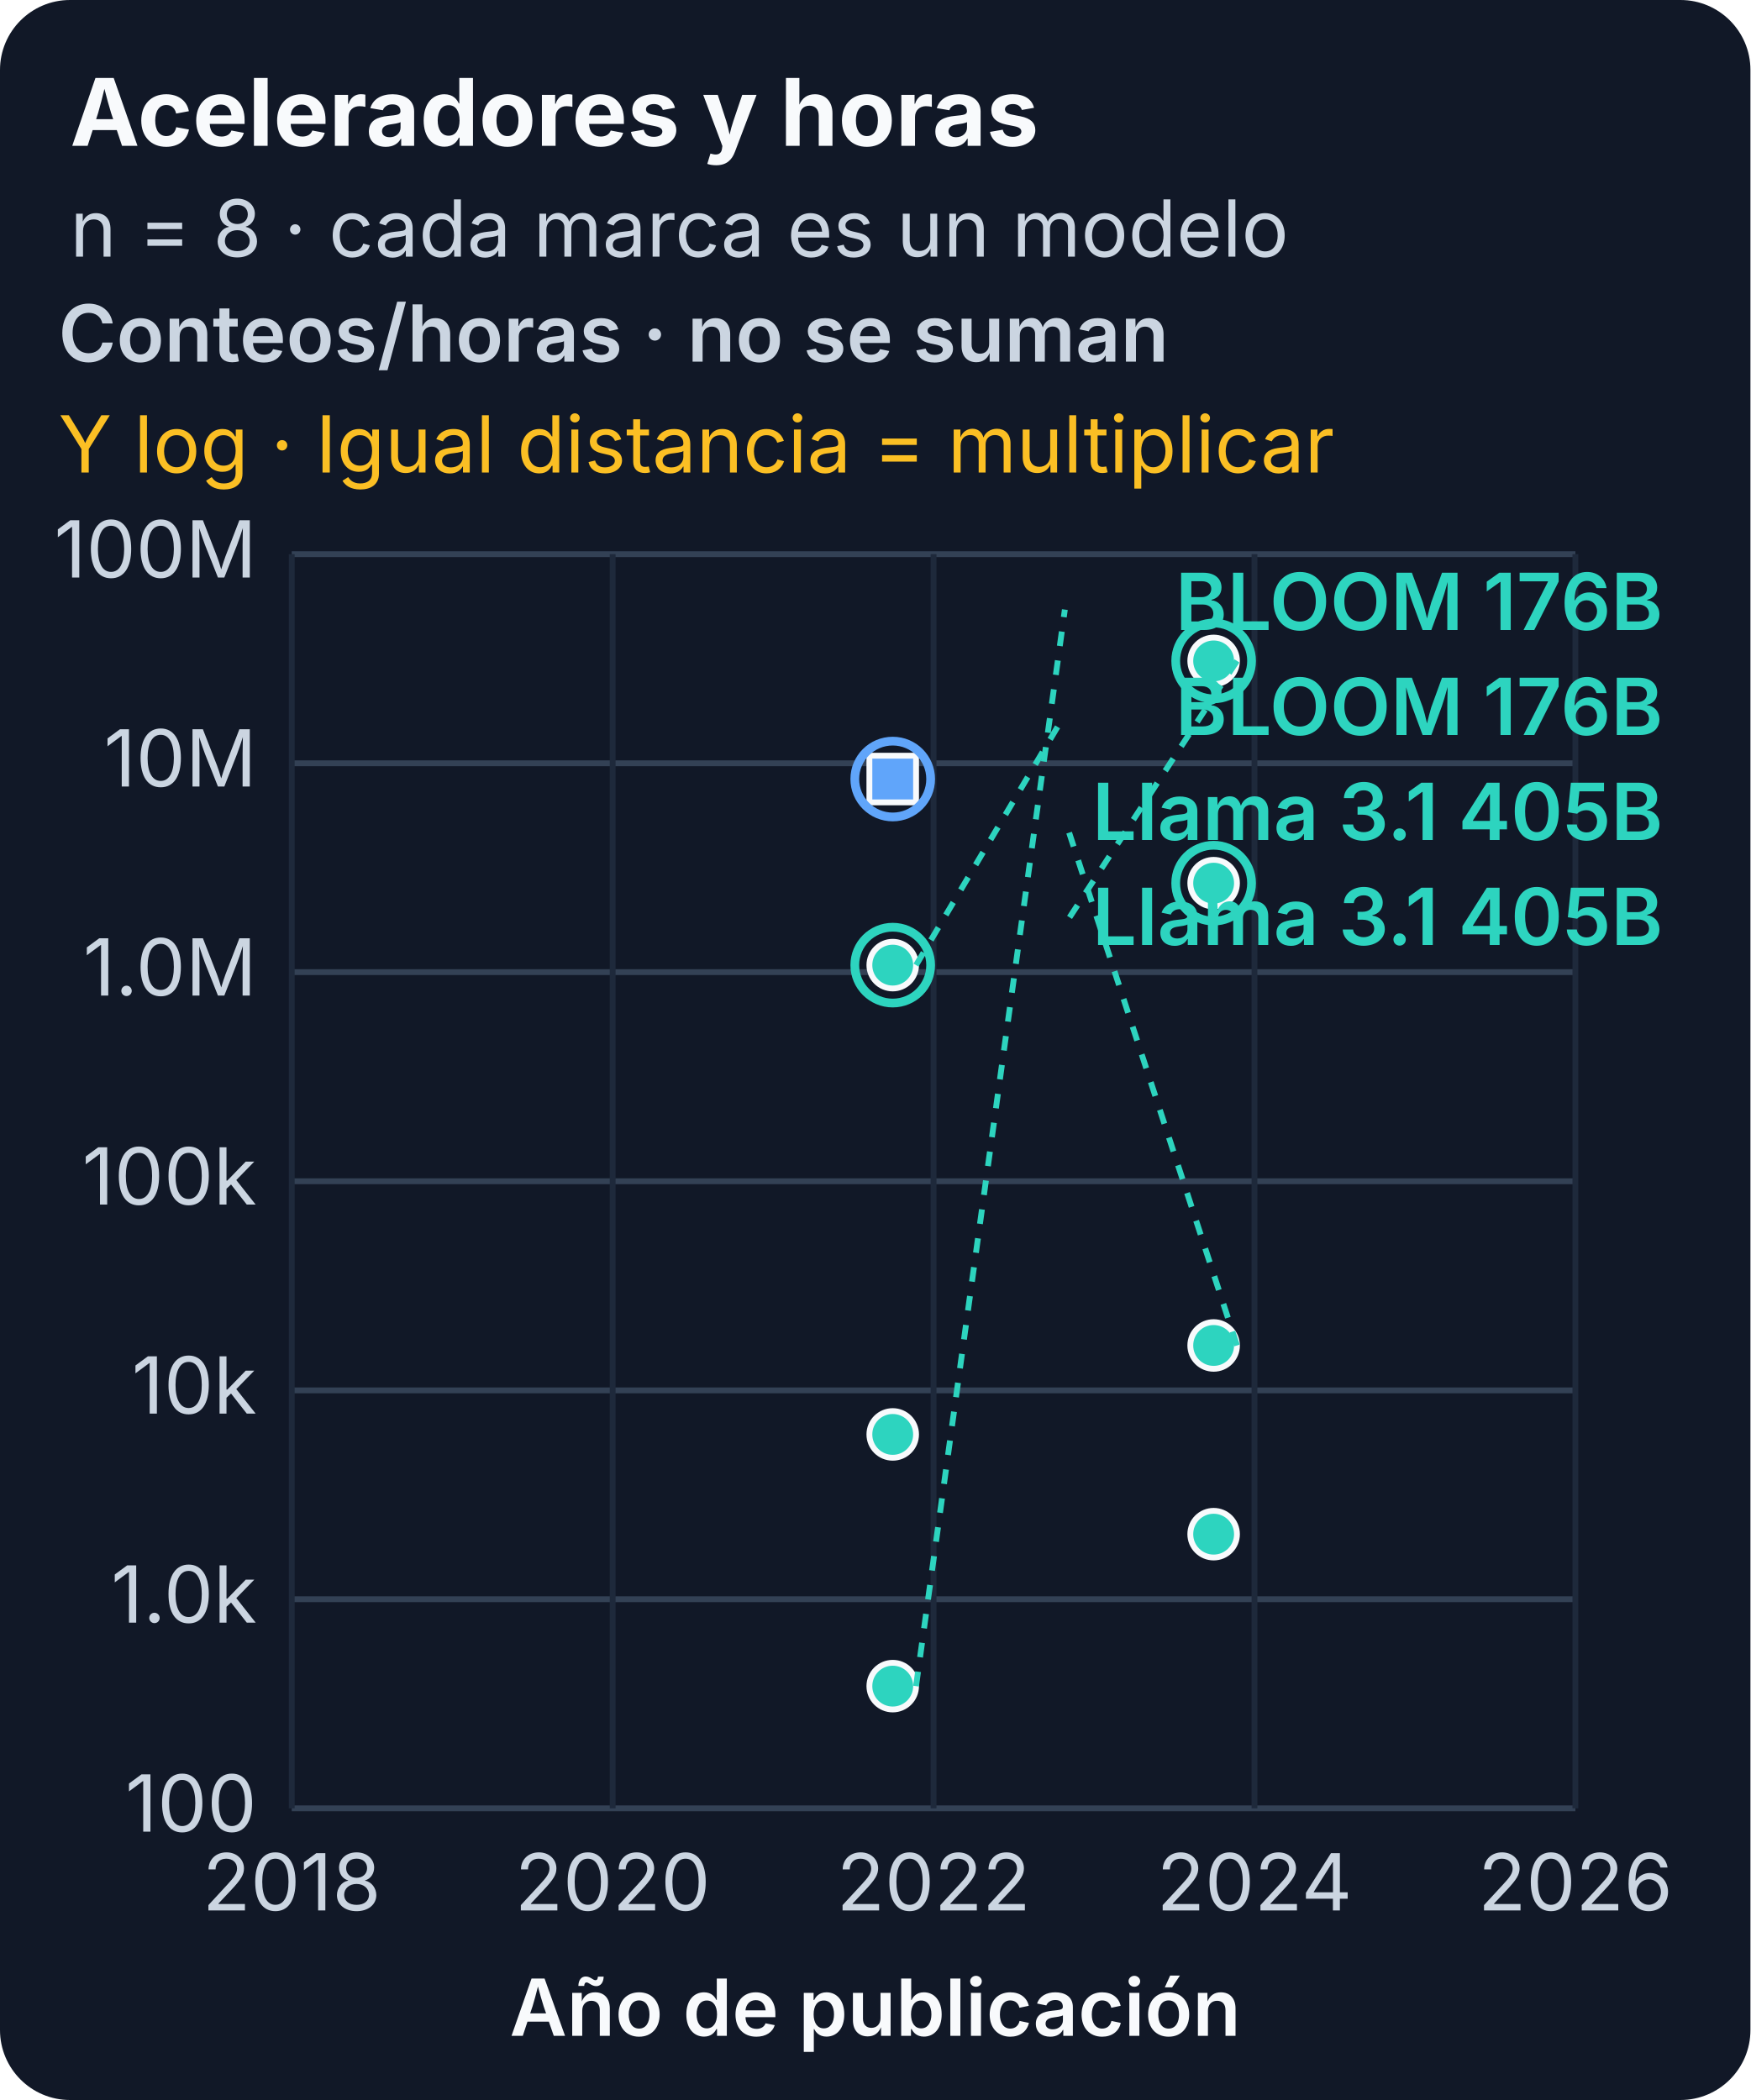
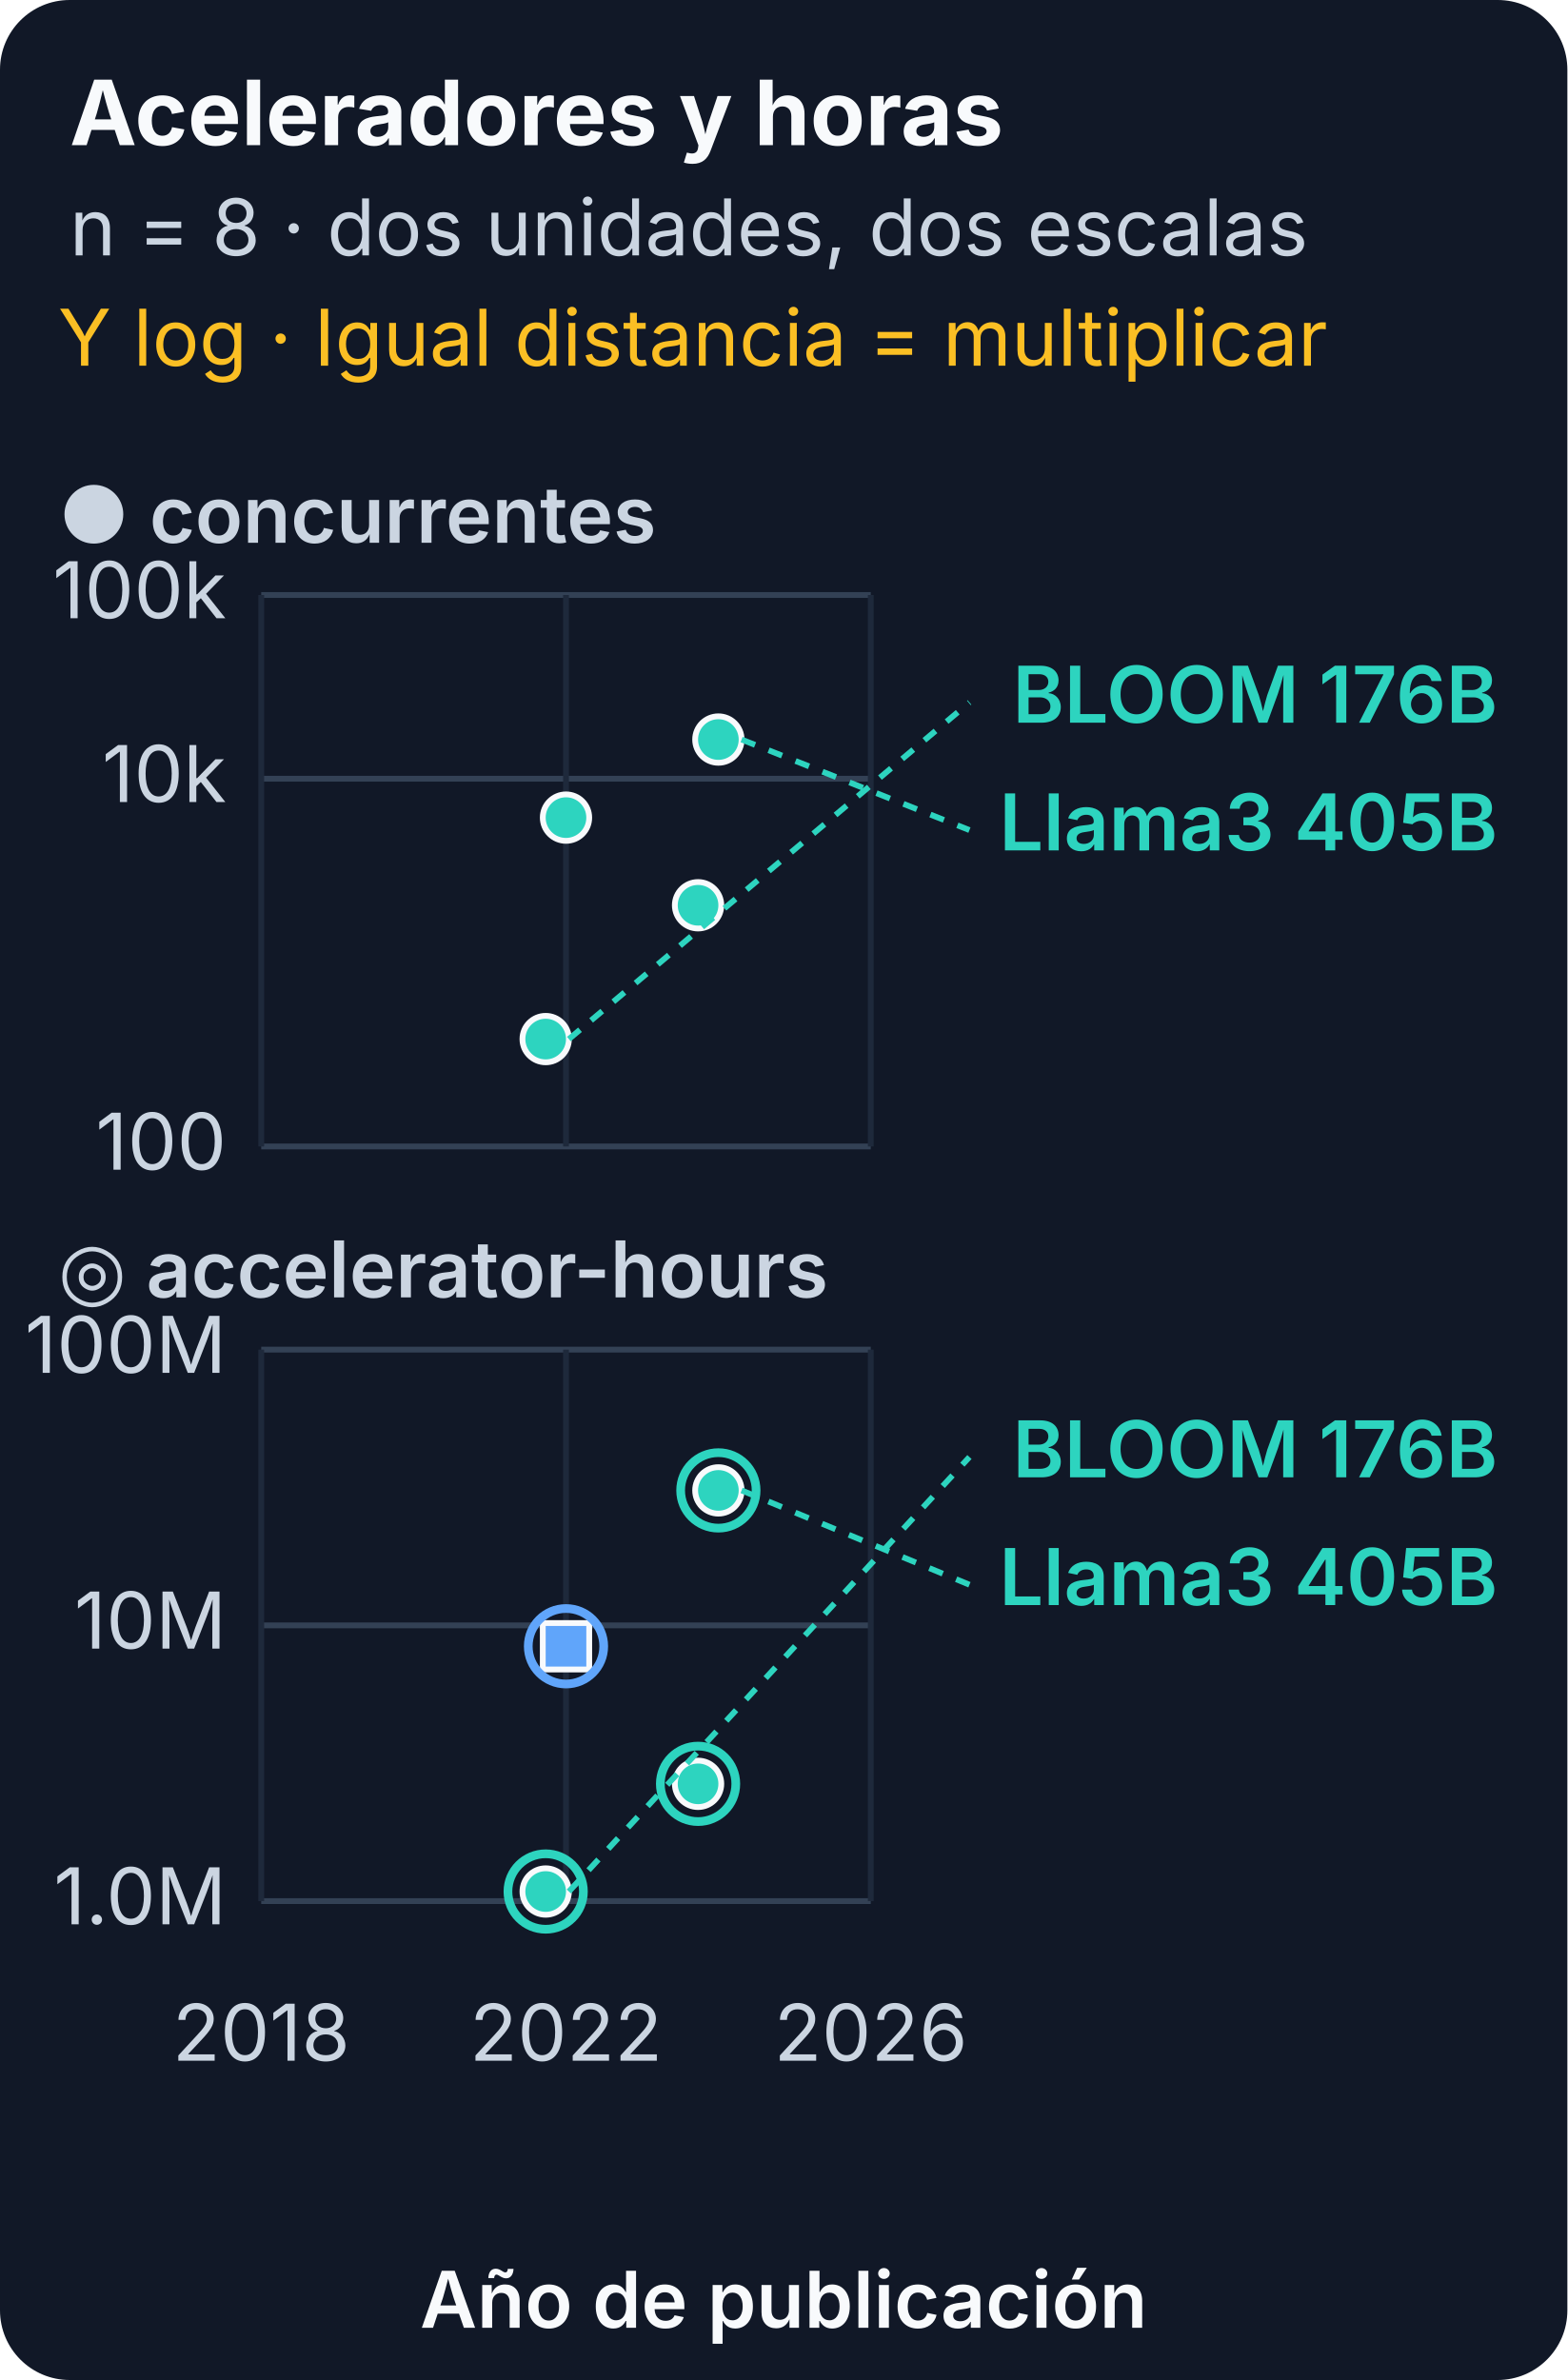
- <svg xmlns="http://www.w3.org/2000/svg" viewBox="0 0 600 720" role="img" aria-labelledby="title desc" style="max-width:100%;height:auto">
-   <rect width="600" height="720" rx="24" fill="#111827" />
-   <text x="24" y="50" font-size="32" font-family="system-ui, -apple-system, sans-serif" fill="#f8fafc" text-anchor="start" font-weight="700">Aceleradores y horas</text>
-   <text x="24" y="88" font-size="27" font-family="system-ui, -apple-system, sans-serif" fill="#cbd5e1" text-anchor="start" font-weight="400">n = 8 · cada marca es un modelo</text>
-   <line x1="100" x2="540" y1="620.0" y2="620.0" stroke="#334155" stroke-width="2" />
-   <text x="88" y="628.0" font-size="27" font-family="system-ui, -apple-system, sans-serif" fill="#cbd5e1" text-anchor="end" font-weight="400">100</text>
-   <line x1="100" x2="540" y1="548.3" y2="548.3" stroke="#334155" stroke-width="2" />
-   <text x="88" y="556.333" font-size="27" font-family="system-ui, -apple-system, sans-serif" fill="#cbd5e1" text-anchor="end" font-weight="400">1.0k</text>
-   <line x1="100" x2="540" y1="476.7" y2="476.7" stroke="#334155" stroke-width="2" />
-   <text x="88" y="484.667" font-size="27" font-family="system-ui, -apple-system, sans-serif" fill="#cbd5e1" text-anchor="end" font-weight="400">10k</text>
-   <line x1="100" x2="540" y1="405.0" y2="405.0" stroke="#334155" stroke-width="2" />
-   <text x="88" y="413.0" font-size="27" font-family="system-ui, -apple-system, sans-serif" fill="#cbd5e1" text-anchor="end" font-weight="400">100k</text>
-   <line x1="100" x2="540" y1="333.3" y2="333.3" stroke="#334155" stroke-width="2" />
-   <text x="88" y="341.333" font-size="27" font-family="system-ui, -apple-system, sans-serif" fill="#cbd5e1" text-anchor="end" font-weight="400">1.0M</text>
-   <line x1="100" x2="540" y1="261.7" y2="261.7" stroke="#334155" stroke-width="2" />
-   <text x="88" y="269.667" font-size="27" font-family="system-ui, -apple-system, sans-serif" fill="#cbd5e1" text-anchor="end" font-weight="400">10M</text>
-   <line x1="100" x2="540" y1="190.0" y2="190.0" stroke="#334155" stroke-width="2" />
-   <text x="88" y="198.0" font-size="27" font-family="system-ui, -apple-system, sans-serif" fill="#cbd5e1" text-anchor="end" font-weight="400">100M</text>
-   <line x1="100.0" x2="100.0" y1="190" y2="620" stroke="#1e293b" stroke-width="2" />
-   <text x="100.0" y="655" font-size="27" font-family="system-ui, -apple-system, sans-serif" fill="#cbd5e1" text-anchor="middle" font-weight="400">2018</text>
-   <line x1="210.0" x2="210.0" y1="190" y2="620" stroke="#1e293b" stroke-width="2" />
-   <text x="210.0" y="655" font-size="27" font-family="system-ui, -apple-system, sans-serif" fill="#cbd5e1" text-anchor="middle" font-weight="400">2020</text>
-   <line x1="320.0" x2="320.0" y1="190" y2="620" stroke="#1e293b" stroke-width="2" />
-   <text x="320.0" y="655" font-size="27" font-family="system-ui, -apple-system, sans-serif" fill="#cbd5e1" text-anchor="middle" font-weight="400">2022</text>
-   <line x1="430.0" x2="430.0" y1="190" y2="620" stroke="#1e293b" stroke-width="2" />
-   <text x="430.0" y="655" font-size="27" font-family="system-ui, -apple-system, sans-serif" fill="#cbd5e1" text-anchor="middle" font-weight="400">2024</text>
-   <line x1="540.0" x2="540.0" y1="190" y2="620" stroke="#1e293b" stroke-width="2" />
-   <text x="540.0" y="655" font-size="27" font-family="system-ui, -apple-system, sans-serif" fill="#cbd5e1" text-anchor="middle" font-weight="400">2026</text>
-   <text x="300.0" y="698" font-size="27" font-family="system-ui, -apple-system, sans-serif" fill="#f8fafc" text-anchor="middle" font-weight="600">Año de publicación</text>
-   <text x="20" y="124" font-size="27" font-family="system-ui, -apple-system, sans-serif" fill="#cbd5e1" text-anchor="start" font-weight="600">Conteos/horas · no se suman</text>
-   <text x="20" y="162" font-size="27" font-family="system-ui, -apple-system, sans-serif" fill="#fbbf24" text-anchor="start" font-weight="400">Y log · Igual distancia = multiplicar</text>
-   <g data-quantitative="true" data-model-id="DM_BLOOM_176B" data-status="FACT" data-source-ids="S_BIGSCIENCE_BLOOM_PAPER" data-value="384" data-unit="A100_80GB_GPU" data-claim-scope="native_accelerator_units_kept_separate" data-marker="circle" data-series="concurrent accelerators" data-series-marker="single" aria-label="DM_BLOOM_176B: 384 A100_80GB_GPU, FACT">
-     <circle fill="#2dd4bf" stroke="#f8fafc" stroke-width="2" cx="306.0" cy="578.1" r="8" />
+ <svg xmlns="http://www.w3.org/2000/svg" viewBox="0 0 540 820" role="img" aria-labelledby="title desc" style="max-width:100%;height:auto">
+   <rect width="540" height="820" rx="24" fill="#111827" />
+   <text x="24" y="50" font-size="31" font-family="system-ui, -apple-system, sans-serif" fill="#f8fafc" text-anchor="start" font-weight="700">Aceleradores y horas</text>
+   <text x="24" y="88" font-size="27" font-family="system-ui, -apple-system, sans-serif" fill="#cbd5e1" text-anchor="start" font-weight="400">n = 8 · dos unidades, dos escalas</text>
+   <text x="20" y="126" font-size="27" font-family="system-ui, -apple-system, sans-serif" fill="#fbbf24" text-anchor="start" font-weight="400" data-axis-label="true">Y log · Igual distancia = multiplicar</text>
+   <g data-series-panel="concurrent accelerators">
+     <line x1="90" x2="300" y1="395.0" y2="395.0" stroke="#334155" stroke-width="2" />
+     <line x1="90" x2="300" y1="268.3" y2="268.3" stroke="#334155" stroke-width="2" />
+     <line x1="90" x2="300" y1="205.0" y2="205.0" stroke="#334155" stroke-width="2" />
+     <line x1="90.0" x2="90.0" y1="205" y2="395" stroke="#1e293b" stroke-width="2" />
+     <line x1="195.0" x2="195.0" y1="205" y2="395" stroke="#1e293b" stroke-width="2" />
+     <line x1="300.0" x2="300.0" y1="205" y2="395" stroke="#1e293b" stroke-width="2" />
+     <g data-quantitative="true" data-model-id="DM_BLOOM_176B" data-status="FACT" data-source-ids="S_BIGSCIENCE_BLOOM_PAPER" data-value="384" data-unit="A100_80GB_GPU" data-claim-scope="native_accelerator_units_kept_separate" data-marker="circle" data-series="concurrent accelerators" data-series-marker="single" aria-label="DM_BLOOM_176B: 384 A100_80GB_GPU, FACT">
+       <circle fill="#2dd4bf" stroke="#f8fafc" stroke-width="2" cx="188.0" cy="358.0" r="8" />
+     </g>
+     <g data-quantitative="true" data-model-id="DM_PALM_540B" data-status="FACT" data-source-ids="S_GOOGLE_PALM_PAPER" data-value="6144" data-unit="TPU_v4_chip_peak" data-claim-scope="native_accelerator_units_kept_separate" data-marker="circle" data-series="concurrent accelerators" data-series-marker="single" aria-label="DM_PALM_540B: 6144 TPU_v4_chip_peak, FACT">
+       <circle fill="#2dd4bf" stroke="#f8fafc" stroke-width="2" cx="195.0" cy="281.7" r="8" />
+     </g>
+     <g data-quantitative="true" data-model-id="DM_DEEPSEEK_V3" data-status="FACT" data-source-ids="S_DEEPSEEK_V3_PAPER" data-value="2048" data-unit="H800_GPU" data-claim-scope="native_accelerator_units_kept_separate" data-marker="circle" data-series="concurrent accelerators" data-series-marker="single" aria-label="DM_DEEPSEEK_V3: 2048 H800_GPU, FACT">
+       <circle fill="#2dd4bf" stroke="#f8fafc" stroke-width="2" cx="240.5" cy="311.9" r="8" />
+     </g>
+     <g data-quantitative="true" data-model-id="DM_LLAMA31_405B" data-status="FACT" data-source-ids="S_META_LLAMA31_PAPER" data-value="16384" data-unit="H100_80GB_GPU_peak" data-claim-scope="native_accelerator_units_kept_separate" data-marker="circle" data-series="concurrent accelerators" data-series-marker="single" aria-label="DM_LLAMA31_405B: 16384 H100_80GB_GPU_peak, FACT">
+       <circle fill="#2dd4bf" stroke="#f8fafc" stroke-width="2" cx="247.5" cy="254.8" r="8" />
+     </g>
  </g>
-   <g data-quantitative="true" data-model-id="DM_BLOOM_176B" data-status="FACT" data-source-ids="S_BIGSCIENCE_BLOOM_CARBON" data-value="1082990" data-unit="A100_GPU_hour" data-claim-scope="native_accelerator_units_kept_separate" data-marker="circle" data-series="accelerator-hours" data-series-marker="outer-ring" aria-label="DM_BLOOM_176B: 1.1M A100_GPU_hour, FACT">
-     <circle fill="#2dd4bf" stroke="#f8fafc" stroke-width="2" cx="306.0" cy="330.9" r="8" />
-     <circle cx="306.0" cy="330.9" r="13" fill="none" stroke="#2dd4bf" stroke-width="3" />
+   <text x="20" y="187" font-size="27" font-family="system-ui, -apple-system, sans-serif" fill="#cbd5e1" text-anchor="start" font-weight="600" data-legend="true" data-series="concurrent accelerators">● concurrentes</text>
+   <text x="78" y="403.0" font-size="27" font-family="system-ui, -apple-system, sans-serif" fill="#cbd5e1" text-anchor="end" font-weight="400" data-axis-label="true">100</text>
+   <text x="78" y="276.333" font-size="27" font-family="system-ui, -apple-system, sans-serif" fill="#cbd5e1" text-anchor="end" font-weight="400" data-axis-label="true">10k</text>
+   <text x="78" y="213.0" font-size="27" font-family="system-ui, -apple-system, sans-serif" fill="#cbd5e1" text-anchor="end" font-weight="400" data-axis-label="true">100k</text>
+   <line x1="196.0" y1="358.0" x2="334.0" y2="242" stroke="#2dd4bf" stroke-width="2" stroke-dasharray="5 5" data-leader="true" />
+   <text x="516" y="249" font-size="27" font-family="system-ui, -apple-system, sans-serif" fill="#2dd4bf" text-anchor="end" font-weight="600" data-direct-label="true">BLOOM 176B</text>
+   <line x1="255.5" y1="254.8" x2="334.0" y2="286" stroke="#2dd4bf" stroke-width="2" stroke-dasharray="5 5" data-leader="true" />
+   <text x="516" y="293" font-size="27" font-family="system-ui, -apple-system, sans-serif" fill="#2dd4bf" text-anchor="end" font-weight="600" data-direct-label="true">Llama3 405B</text>
+   <g data-series-panel="accelerator-hours">
+     <line x1="90" x2="300" y1="655.0" y2="655.0" stroke="#334155" stroke-width="2" />
+     <line x1="90" x2="300" y1="560.0" y2="560.0" stroke="#334155" stroke-width="2" />
+     <line x1="90" x2="300" y1="465.0" y2="465.0" stroke="#334155" stroke-width="2" />
+     <line x1="90.0" x2="90.0" y1="465" y2="655" stroke="#1e293b" stroke-width="2" />
+     <line x1="195.0" x2="195.0" y1="465" y2="655" stroke="#1e293b" stroke-width="2" />
+     <line x1="300.0" x2="300.0" y1="465" y2="655" stroke="#1e293b" stroke-width="2" />
+     <g data-quantitative="true" data-model-id="DM_BLOOM_176B" data-status="FACT" data-source-ids="S_BIGSCIENCE_BLOOM_CARBON" data-value="1082990" data-unit="A100_GPU_hour" data-claim-scope="native_accelerator_units_kept_separate" data-marker="circle" data-series="accelerator-hours" data-series-marker="outer-ring" aria-label="DM_BLOOM_176B: 1082990 A100_GPU_hour, FACT">
+       <circle fill="#2dd4bf" stroke="#f8fafc" stroke-width="2" cx="188.0" cy="651.7" r="8" />
+       <circle cx="188.0" cy="651.7" r="13" fill="none" stroke="#2dd4bf" stroke-width="3" />
+     </g>
+     <g data-quantitative="true" data-model-id="DM_PALM_540B" data-status="DERIVED" data-source-ids="S_GOOGLE_PALM_PAPER" data-value="8404992" data-unit="TPU_v4_chip_hour" data-claim-scope="native_accelerator_units_kept_separate" data-marker="square" data-series="accelerator-hours" data-series-marker="outer-ring" aria-label="DM_PALM_540B: 8404992 TPU_v4_chip_hour, DERIVED">
+       <rect fill="#60a5fa" stroke="#f8fafc" stroke-width="2" x="187.0" y="559.2" width="16" height="16" />
+       <circle cx="195.0" cy="567.2" r="13" fill="none" stroke="#60a5fa" stroke-width="3" />
+     </g>
+     <g data-quantitative="true" data-model-id="DM_DEEPSEEK_V3" data-status="FACT" data-source-ids="S_DEEPSEEK_V3_PAPER" data-value="2664000" data-unit="H800_GPU_hour" data-claim-scope="native_accelerator_units_kept_separate" data-marker="circle" data-series="accelerator-hours" data-series-marker="outer-ring" aria-label="DM_DEEPSEEK_V3: 2664000 H800_GPU_hour, FACT">
+       <circle fill="#2dd4bf" stroke="#f8fafc" stroke-width="2" cx="240.5" cy="614.6" r="8" />
+       <circle cx="240.5" cy="614.6" r="13" fill="none" stroke="#2dd4bf" stroke-width="3" />
+     </g>
+     <g data-quantitative="true" data-model-id="DM_LLAMA31_405B" data-status="FACT" data-source-ids="S_META_LLAMA31_CARD" data-value="30840000" data-unit="H100_80GB_GPU_hour" data-claim-scope="native_accelerator_units_kept_separate" data-marker="circle" data-series="accelerator-hours" data-series-marker="outer-ring" aria-label="DM_LLAMA31_405B: 30840000 H100_80GB_GPU_hour, FACT">
+       <circle fill="#2dd4bf" stroke="#f8fafc" stroke-width="2" cx="247.5" cy="513.5" r="8" />
+       <circle cx="247.5" cy="513.5" r="13" fill="none" stroke="#2dd4bf" stroke-width="3" />
+     </g>
  </g>
-   <g data-quantitative="true" data-model-id="DM_PALM_540B" data-status="FACT" data-source-ids="S_GOOGLE_PALM_PAPER" data-value="6144" data-unit="TPU_v4_chip_peak" data-claim-scope="native_accelerator_units_kept_separate" data-marker="circle" data-series="concurrent accelerators" data-series-marker="single" aria-label="DM_PALM_540B: 6.1k TPU_v4_chip_peak, FACT">
-     <circle fill="#2dd4bf" stroke="#f8fafc" stroke-width="2" cx="306.0" cy="491.8" r="8" />
-   </g>
-   <g data-quantitative="true" data-model-id="DM_PALM_540B" data-status="DERIVED" data-source-ids="S_GOOGLE_PALM_PAPER" data-value="8404992" data-unit="TPU_v4_chip_hour" data-claim-scope="native_accelerator_units_kept_separate" data-marker="square" data-series="accelerator-hours" data-series-marker="outer-ring" aria-label="DM_PALM_540B: 8.4M TPU_v4_chip_hour, DERIVED">
-     <rect fill="#60a5fa" stroke="#f8fafc" stroke-width="2" x="298.0" y="259.1" width="16" height="16" />
-     <circle cx="306.0" cy="267.1" r="13" fill="none" stroke="#60a5fa" stroke-width="3" />
-   </g>
-   <g data-quantitative="true" data-model-id="DM_DEEPSEEK_V3" data-status="FACT" data-source-ids="S_DEEPSEEK_V3_PAPER" data-value="2048" data-unit="H800_GPU" data-claim-scope="native_accelerator_units_kept_separate" data-marker="circle" data-series="concurrent accelerators" data-series-marker="single" aria-label="DM_DEEPSEEK_V3: 2.0k H800_GPU, FACT">
-     <circle fill="#2dd4bf" stroke="#f8fafc" stroke-width="2" cx="416.0" cy="526.0" r="8" />
-   </g>
-   <g data-quantitative="true" data-model-id="DM_DEEPSEEK_V3" data-status="FACT" data-source-ids="S_DEEPSEEK_V3_PAPER" data-value="2664000" data-unit="H800_GPU_hour" data-claim-scope="native_accelerator_units_kept_separate" data-marker="circle" data-series="accelerator-hours" data-series-marker="outer-ring" aria-label="DM_DEEPSEEK_V3: 2.7M H800_GPU_hour, FACT">
-     <circle fill="#2dd4bf" stroke="#f8fafc" stroke-width="2" cx="416.0" cy="302.8" r="8" />
-     <circle cx="416.0" cy="302.8" r="13" fill="none" stroke="#2dd4bf" stroke-width="3" />
-   </g>
-   <g data-quantitative="true" data-model-id="DM_LLAMA31_405B" data-status="FACT" data-source-ids="S_META_LLAMA31_PAPER" data-value="16384" data-unit="H100_80GB_GPU_peak" data-claim-scope="native_accelerator_units_kept_separate" data-marker="circle" data-series="concurrent accelerators" data-series-marker="single" aria-label="DM_LLAMA31_405B: 16k H100_80GB_GPU_peak, FACT">
-     <circle fill="#2dd4bf" stroke="#f8fafc" stroke-width="2" cx="416.0" cy="461.3" r="8" />
-   </g>
-   <g data-quantitative="true" data-model-id="DM_LLAMA31_405B" data-status="FACT" data-source-ids="S_META_LLAMA31_CARD" data-value="30840000" data-unit="H100_80GB_GPU_hour" data-claim-scope="native_accelerator_units_kept_separate" data-marker="circle" data-series="accelerator-hours" data-series-marker="outer-ring" aria-label="DM_LLAMA31_405B: 31M H100_80GB_GPU_hour, FACT">
-     <circle fill="#2dd4bf" stroke="#f8fafc" stroke-width="2" cx="416.0" cy="226.6" r="8" />
-     <circle cx="416.0" cy="226.6" r="13" fill="none" stroke="#2dd4bf" stroke-width="3" />
-   </g>
-   <line x1="314.0" y1="578.1" x2="365.0" y2="209" stroke="#2dd4bf" stroke-width="2" stroke-dasharray="5 5" />
-   <text x="570" y="216" font-size="27" font-family="system-ui, -apple-system, sans-serif" fill="#2dd4bf" text-anchor="end" font-weight="600" data-direct-label="true">BLOOM 176B</text>
-   <line x1="314.0" y1="330.9" x2="365.0" y2="245" stroke="#2dd4bf" stroke-width="2" stroke-dasharray="5 5" />
-   <text x="570" y="252" font-size="27" font-family="system-ui, -apple-system, sans-serif" fill="#2dd4bf" text-anchor="end" font-weight="600" data-direct-label="true">BLOOM 176B</text>
-   <line x1="424.0" y1="461.3" x2="365.0" y2="281" stroke="#2dd4bf" stroke-width="2" stroke-dasharray="5 5" />
-   <text x="570" y="288" font-size="27" font-family="system-ui, -apple-system, sans-serif" fill="#2dd4bf" text-anchor="end" font-weight="600" data-direct-label="true">Llama 3.1 405B</text>
-   <line x1="424.0" y1="226.6" x2="365.0" y2="317" stroke="#2dd4bf" stroke-width="2" stroke-dasharray="5 5" />
-   <text x="570" y="324" font-size="27" font-family="system-ui, -apple-system, sans-serif" fill="#2dd4bf" text-anchor="end" font-weight="600" data-direct-label="true">Llama 3.1 405B</text>
+   <text x="20" y="447" font-size="27" font-family="system-ui, -apple-system, sans-serif" fill="#cbd5e1" text-anchor="start" font-weight="600" data-legend="true" data-series="accelerator-hours">◎ accelerator-hours</text>
+   <text x="78" y="663.0" font-size="27" font-family="system-ui, -apple-system, sans-serif" fill="#cbd5e1" text-anchor="end" font-weight="400" data-axis-label="true">1.0M</text>
+   <text x="78" y="568.0" font-size="27" font-family="system-ui, -apple-system, sans-serif" fill="#cbd5e1" text-anchor="end" font-weight="400" data-axis-label="true">10M</text>
+   <text x="78" y="473.0" font-size="27" font-family="system-ui, -apple-system, sans-serif" fill="#cbd5e1" text-anchor="end" font-weight="400" data-axis-label="true">100M</text>
+   <text x="90.0" y="710" font-size="27" font-family="system-ui, -apple-system, sans-serif" fill="#cbd5e1" text-anchor="middle" font-weight="400" data-axis-label="true">2018</text>
+   <text x="195.0" y="710" font-size="27" font-family="system-ui, -apple-system, sans-serif" fill="#cbd5e1" text-anchor="middle" font-weight="400" data-axis-label="true">2022</text>
+   <text x="300.0" y="710" font-size="27" font-family="system-ui, -apple-system, sans-serif" fill="#cbd5e1" text-anchor="middle" font-weight="400" data-axis-label="true">2026</text>
+   <line x1="196.0" y1="651.7" x2="334.0" y2="502" stroke="#2dd4bf" stroke-width="2" stroke-dasharray="5 5" data-leader="true" />
+   <text x="516" y="509" font-size="27" font-family="system-ui, -apple-system, sans-serif" fill="#2dd4bf" text-anchor="end" font-weight="600" data-direct-label="true">BLOOM 176B</text>
+   <line x1="255.5" y1="513.5" x2="334.0" y2="546" stroke="#2dd4bf" stroke-width="2" stroke-dasharray="5 5" data-leader="true" />
+   <text x="516" y="553" font-size="27" font-family="system-ui, -apple-system, sans-serif" fill="#2dd4bf" text-anchor="end" font-weight="600" data-direct-label="true">Llama3 405B</text>
+   <text x="270.0" y="802" font-size="27" font-family="system-ui, -apple-system, sans-serif" fill="#f8fafc" text-anchor="middle" font-weight="600">Año de publicación</text>
</svg>
